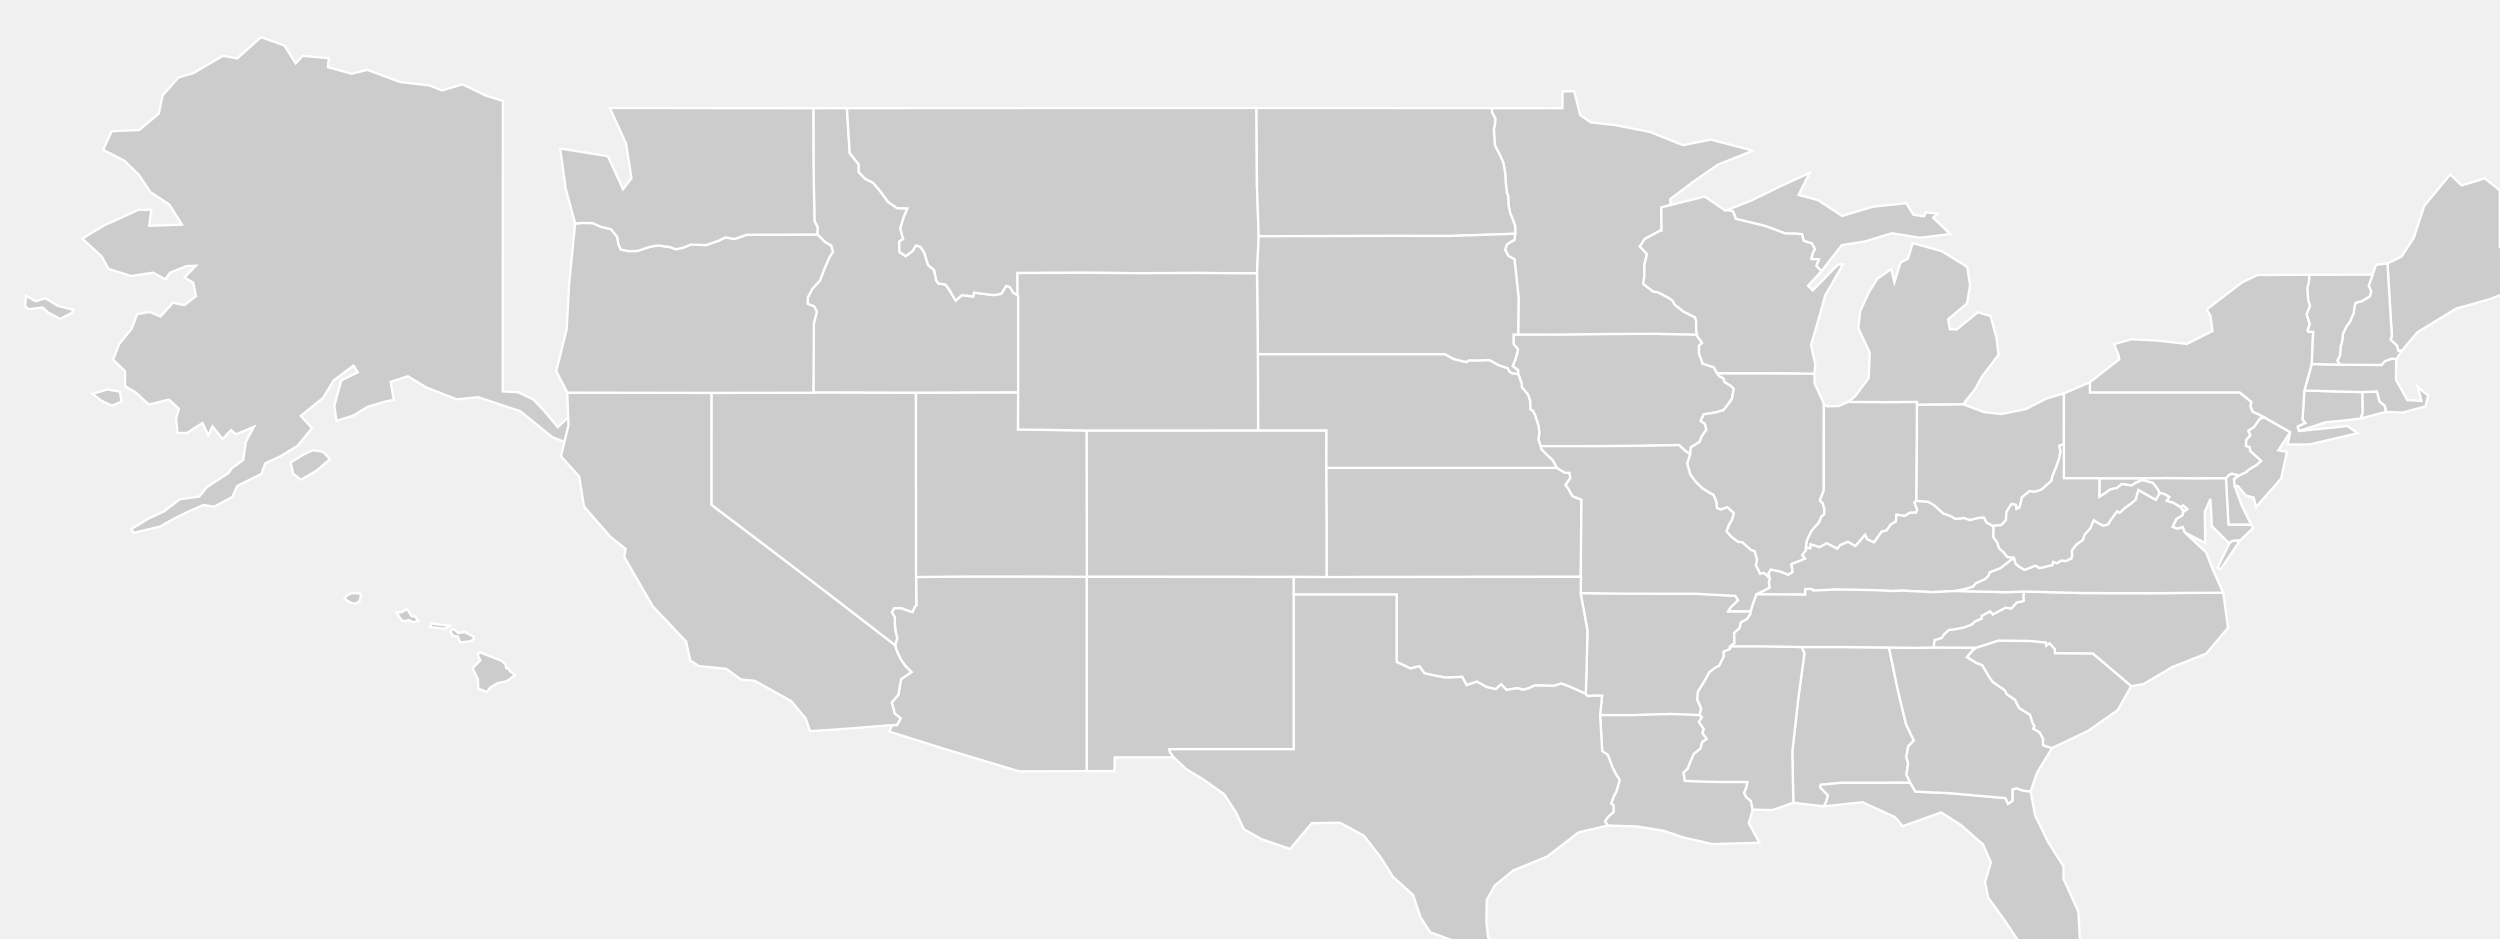
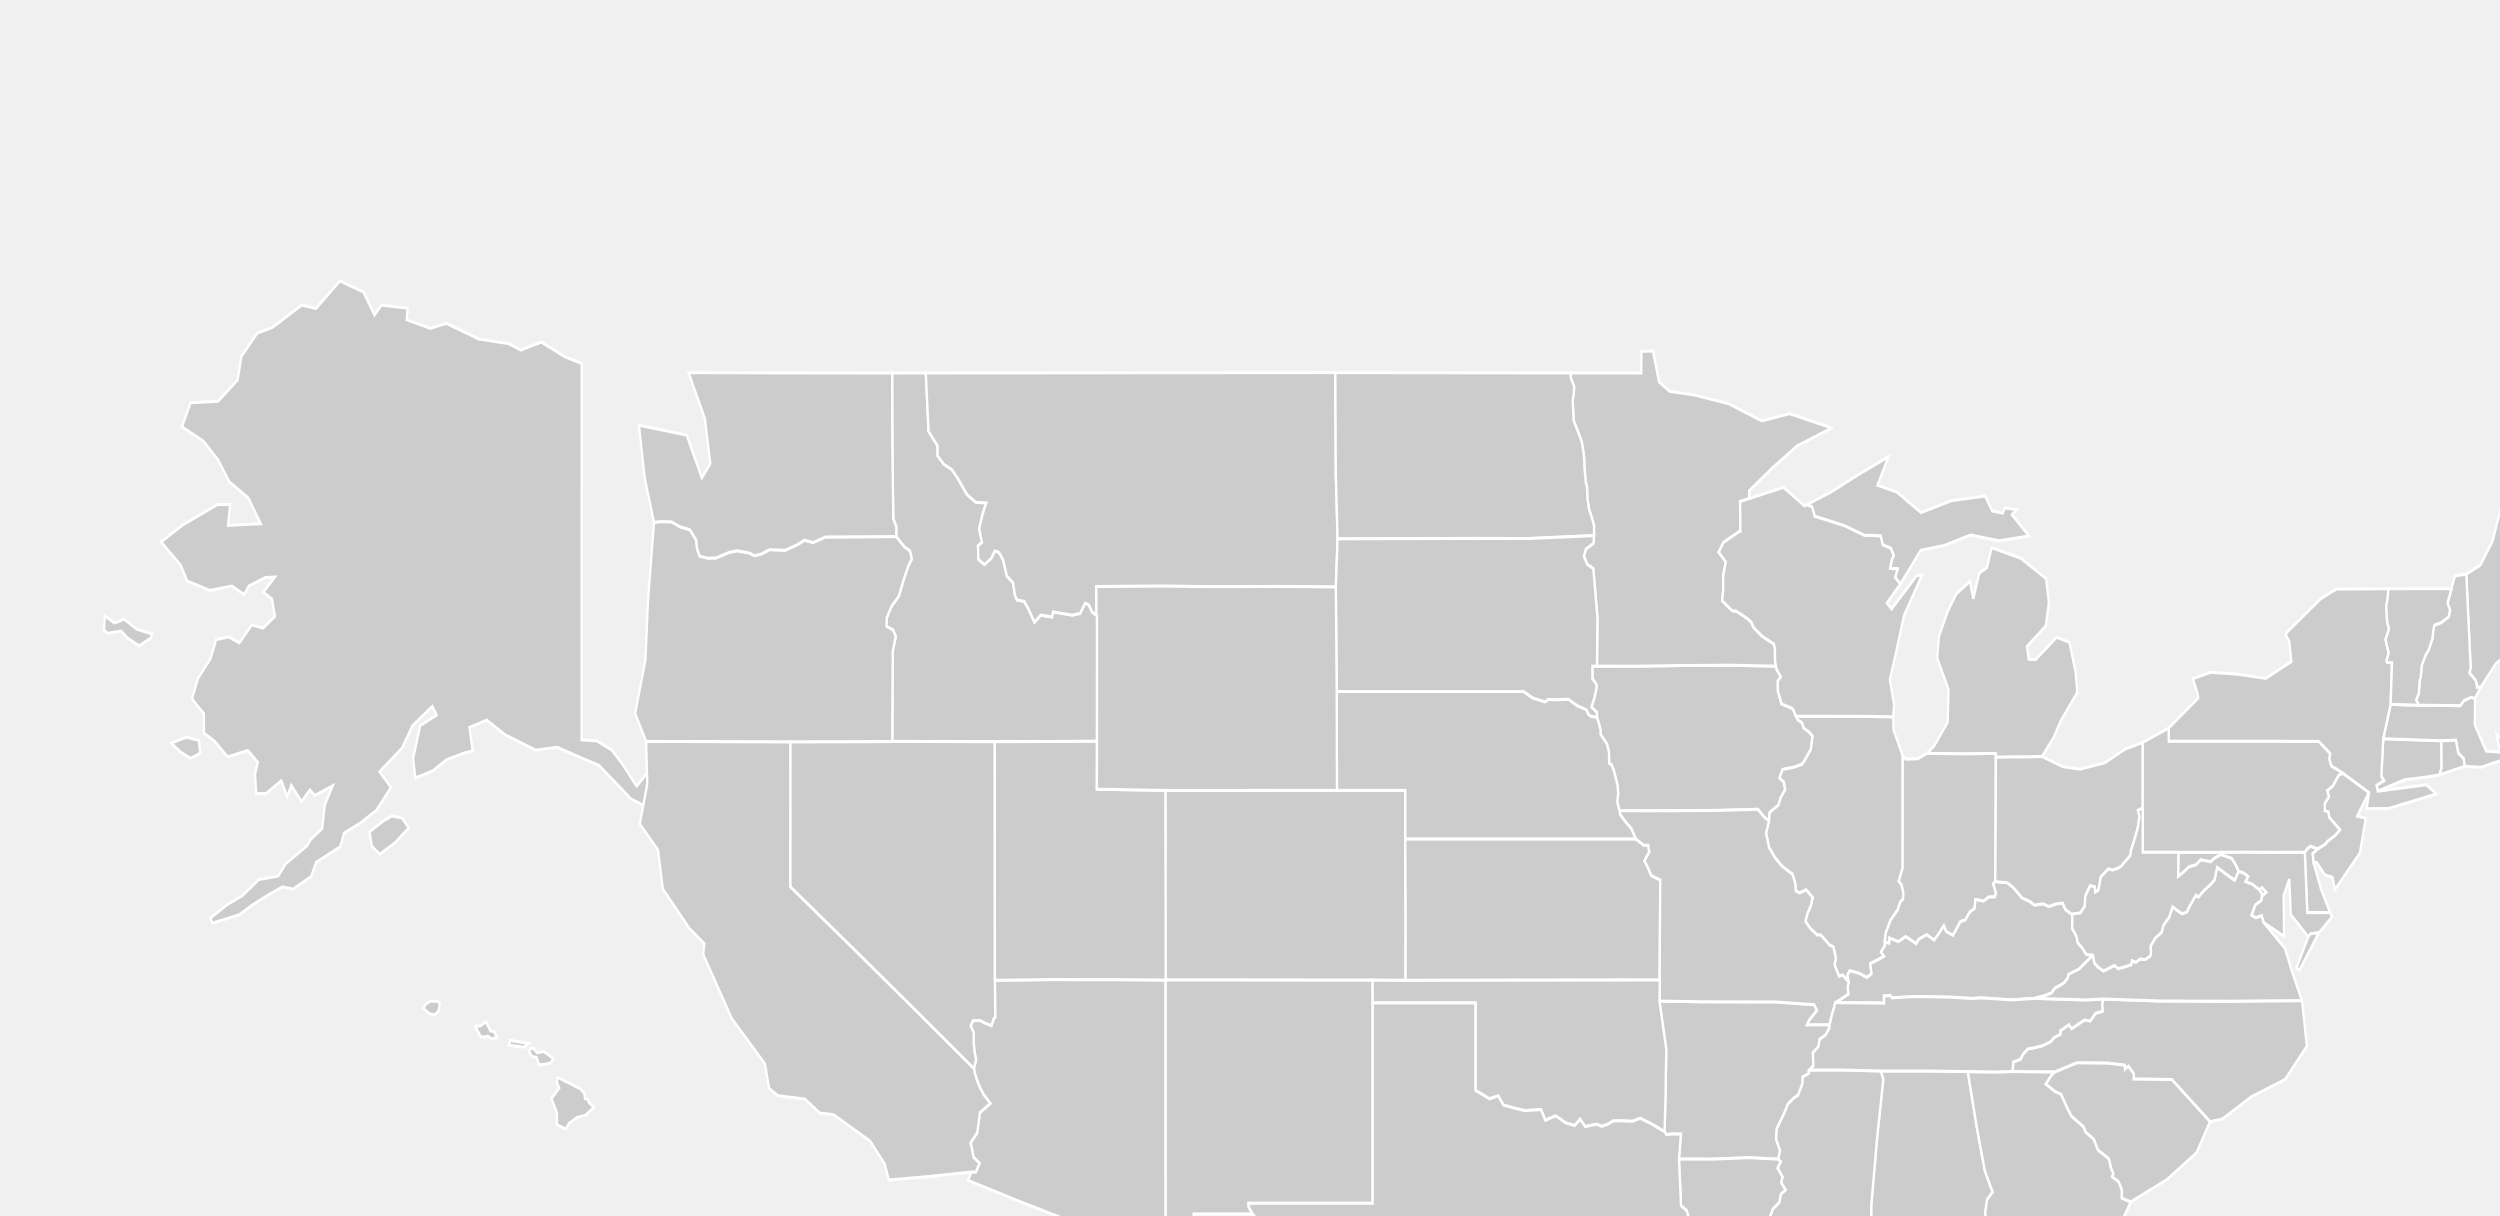
<svg xmlns="http://www.w3.org/2000/svg" xmlns:ns1="http://amcharts.com/ammap" version="1.1" id="svg59">
  <defs id="defs4">
    <style type="text/css" id="style2">
			.land
			{
				fill: #CCCCCC;
				fill-opacity: 1;
				stroke:white;
				stroke-opacity: 1;
				stroke-width:0.5;
			}
		</style>
    <ns1:ammap projection="mercator" leftLongitude="-171.798" topLatitude="71.359" rightLongitude="-67.119" bottomLatitude="18.958" />
  </defs>
-   <g id="g708" transform="matrix(1.45686,0,0,1.45686,-332.269,-386.264)">
+   <g id="g708" transform="matrix(1.456661,0,0,1.886875,-307.5596,-427.4348)">
    <path id="US-AK" title="Alaska" class="land" d="m 289.172,274.926 2.409,3.829 1.48,-1.632 5.63,0.506 -0.201,1.929 5.097,1.412 3.398,-0.829 7.018,2.606 6.407,0.768 2.564,1.056 4.433,-1.32 5.054,2.435 3.62,1.123 v 0 l -0.021,27.349 -0.018,35.045 3.281,0.165 3.246,1.538 2.324,2.408 2.96,3.555 3.239,-3.02 3.345,-1.773 1.769,2.823 2.246,2.206 3.048,2.397 2.084,3.752 3.405,5.817 5.662,3.167 0.092,3.091 -1.851,2.329 -1.83,-1.814 -2.935,-1.553 -0.943,-4.308 -4.295,-4.088 -1.794,-4.885 -3.2,-0.338 -5.294,-0.129 -3.903,-1.517 -6.887,-5.582 -3.189,-1.038 -5.828,-1.97 -4.613,0.473 -6.552,-2.561 -3.959,-2.408 -3.698,1.2 0.689,3.885 -1.84,0.356 -3.853,1.147 -2.931,1.844 -3.691,1.15 -0.477,-3.208 1.498,-5.47 3.539,-1.753 -0.915,-1.441 -4.245,3.185 -2.275,3.732 -4.8,3.905 2.437,2.617 -3.147,3.805 -3.581,2.182 -3.334,1.573 -0.826,2.261 -5.199,2.606 -1.052,2.338 -3.896,2.103 -2.285,-0.376 -3.108,1.362 -3.38,1.65 -2.769,1.609 -5.725,1.373 -0.523,-0.8 3.645,-2.244 3.26,-1.497 3.55,-2.682 4.132,-0.559 1.642,-2.041 4.616,-3.02 0.745,-1.02 2.458,-1.814 0.576,-3.955 1.695,-3.141 -3.839,1.617 -1.074,-0.918 -1.805,1.932 -2.176,-2.703 -0.897,1.914 -1.247,-2.667 -3.331,2.144 -2.045,-0.003 -0.286,-3.197 0.604,-1.997 -2.144,-1.961 -4.33,1.059 -2.811,-2.603 -2.278,-1.344 -0.014,-3.214 -2.568,-2.456 1.289,-3.367 2.716,-3.332 1.187,-3.12 2.695,-0.45 2.285,0.979 2.688,-2.973 2.419,0.535 2.539,-1.935 -0.618,-2.885 -1.865,-1.15 2.465,-2.491 -2.045,0.073 -3.535,1.409 -1.014,1.417 -2.628,-1.417 -4.712,0.723 -4.878,-1.547 -1.399,-2.626 -4.217,-3.864 4.68,-2.835 7.424,-3.361 h 2.737 l -0.452,3.447 7.032,-0.265 -2.705,-4.291 -4.097,-2.694 -2.37,-3.599 -3.196,-3.132 -4.577,-2.358 1.865,-3.985 5.909,-0.25 4.203,-3.547 0.795,-3.873 3.405,-3.87 3.246,-0.944 6.315,-3.717 3.062,0.565 5.125,-4.558 z m -55.507,53.719 2.056,1.188 2.077,-0.641 2.695,1.641 3.309,0.826 -0.275,0.67 -2.522,1.294 -2.536,-1.332 -1.268,-1.117 -2.935,0.359 -0.798,-0.544 z m 20.492,22.762 -2.045,0.856 -2.183,-1.029 -2.02,-1.509 3.288,-0.956 2.642,0.506 z m 41.881,14.819 -3.327,1.932 -1.702,-1.306 -0.516,-2.397 3.027,-1.838 1.78,-0.794 2.211,0.353 1.413,1.609 z" />
    <path id="US-AL" title="Alabama" class="land" d="m 633.772,404.196 1.911,9.17 1.739,7.248 1.053,2.26 0.647,1.292 -1.217,1.266 -0.413,2.28 0.398,1.351 -0.179,1.266 -0.203,1.169 0.468,0.909 0.359,0.838 -15.007,0.039 -4.204,0.409 -0.117,0.539 1.677,1.721 -0.39,1.396 -0.53,0.968 -6.529,-0.779 -0.234,-10.878 1.295,-11.573 1.31,-9.553 -0.53,-1.435 h 9.251 z" />
    <path id="US-AR" title="Arkansas" class="land" d="m 604.078,396.429 -0.078,0.623 -0.749,1.065 -1.287,0.727 -0.289,1.24 -1.162,0.987 0.086,2.169 -0.835,0.695 -0.14,0.591 -1.318,0.559 -0.023,1.072 -0.983,1.987 -0.85,0.416 -1.303,1.007 -0.78,1.52 -1.607,2.559 -0.164,1.734 0.85,1.916 -0.359,1.435 -6.217,-0.247 -8.034,0.24 -7.106,-0.007 0.421,-4.144 -1.7,-0.026 -1.427,0.097 -0.382,-0.481 0.211,-6.443 0.148,-7.235 -1.459,-7.975 8.947,0.11 8.135,0.019 7.761,0.006 8.385,0.461 0.608,0.942 -0.827,0.812 -0.827,0.812 -0.452,0.753 z" />
    <path id="US-AZ" title="Arizona" class="land" d="m 461.494,389.019 0.008,41.74 -14.563,0.039 -16.778,-5.046 -11.107,-3.507 0.679,-1.39 0.975,0.006 0.811,-1.448 -1.303,-1 -0.257,-1.091 -0.382,-1.286 1.435,-1.682 0.585,-3.358 2.231,-1.513 -1.396,-1.416 -0.952,-1.396 -0.608,-1.299 -0.406,-1.007 -0.148,-0.669 0.452,-1.461 -0.359,-1.468 -0.156,-1.448 0.008,-1.617 -0.655,-1.033 0.499,-0.929 h 1.552 l 1.404,0.533 1.006,0.299 0.484,-1.15 0.32,-0.253 -0.055,-6.105 11.864,-0.117 14.141,0.013 z" />
    <path id="US-CA" title="California" class="land" d="m 380.913,349.519 -0.008,24.049 13.876,10.508 13.19,10.092 12.347,9.527 0.148,0.669 0.406,1.007 0.608,1.299 0.952,1.396 1.396,1.416 -2.231,1.513 -0.585,3.358 -1.435,1.682 0.382,1.286 0.257,1.091 1.303,1 -0.811,1.448 -0.975,-0.006 -9.337,0.76 -8.362,0.559 -0.889,-2.669 -3.12,-3.767 -7.847,-4.384 -2.964,-0.273 -3.19,-2.319 -5.819,-0.565 -1.88,-1.195 -0.897,-4.079 -7.137,-7.54 -6.123,-10.599 0.257,-1.786 -3.245,-2.552 -5.686,-6.533 -1.022,-6.43 -3.916,-4.351 1.607,-6.676 -0.257,-6.995 z" />
    <path id="US-CO" title="Colorado" class="land" d="m 512.951,365.619 0.078,12.138 -0.008,11.32 -7.082,-0.026 -8.806,-0.006 -12.503,-0.006 -11.622,-0.019 h -11.513 l -0.062,-31.433 h 7.379 7.363 l 14.734,-0.013 h 7.371 14.687 l -0.016,7.793 z" />
    <path id="US-CT" title="Connecticut" class="land" d="m 735.468,349.35 0.062,4.468 -0.452,1.188 -3.245,0.409 -4.274,0.403 -5.741,1.903 -0.265,-0.987 1.599,-0.786 -0.577,-0.695 0.413,-6.248 5.632,0.156 z" />
    <path id="US-DC" title="Washington, DC" class="land" d="m 696.921,375.185 0.039,-0.461 -0.616,-0.675 0.601,-0.377 0.928,0.812 z" />
    <path id="US-DE" title="Delaware" class="land" d="m 708.956,367.256 -1.092,0.825 0.187,1.526 1.537,4.241 1.997,3.994 h -4.906 l -0.538,-10.015 0.569,-0.63 0.663,-0.357 z" />
    <path id="US-FL" title="Florida" class="land" d="m 664.192,435.097 0.959,5.157 2.8,5.748 3.307,5.215 v 2.695 l 3.198,7.04 0.312,6.085 -1.529,5.852 -3.081,1.188 -3.627,-0.818 -1.162,-2.955 -2.792,-1.559 -3.9,-5.845 -3.604,-4.994 -0.671,-3.312 1.264,-4.215 -1.693,-3.89 -4.781,-4.195 -4.196,-2.676 -8.276,2.955 -1.693,-1.968 -6.95,-3.176 -8.315,0.89 0.53,-0.968 0.39,-1.396 -1.677,-1.721 0.117,-0.539 4.204,-0.409 15.007,-0.039 1.123,1.909 7.394,0.331 11.926,1.059 0.546,1.234 0.952,-0.63 0.016,-2.461 0.889,-0.24 1.459,0.52 z" />
    <path id="US-GA" title="Georgia" class="land" d="m 652.523,404.248 -0.803,0.617 -1.178,1.409 1.981,1.227 1.279,0.455 1.373,2.332 0.874,1.305 2.558,1.741 0.507,0.916 1.747,1.188 0.858,1.741 2.348,1.468 0.523,1.656 0.437,0.805 -0.25,0.533 1.373,0.792 0.718,1.351 -0.008,1.37 0.671,0.266 1.264,0.37 -3.198,5.248 -1.404,4.059 -1.552,-0.13 -1.459,-0.52 -0.889,0.24 -0.016,2.461 -0.952,0.63 -0.546,-1.234 -11.926,-1.059 -7.394,-0.331 -1.123,-1.909 -0.359,-0.838 -0.468,-0.909 0.203,-1.169 0.179,-1.266 -0.398,-1.351 0.413,-2.28 1.217,-1.266 -0.647,-1.292 -1.053,-2.26 -1.739,-7.248 -1.911,-9.17 5.678,0.071 3.923,-0.078 z" />
    <path id="US-HI" title="Hawaii" class="land" d="m 305.323,394.172 -0.858,0.643 -1.092,-0.221 -1.326,-0.87 0.46,-0.649 1.084,-0.546 1.669,0.026 0.351,0.429 z m 11.942,3.377 0.632,0.981 -1.201,0.253 -0.757,-0.468 -0.413,0.091 -0.164,0.071 -0.952,-0.019 -1.201,-1.747 1.108,-0.097 1.178,-0.662 0.975,1.507 z m 7.418,1.981 -1.084,0.643 -3.167,-0.37 0.296,-0.766 z m 0.936,0.786 0.913,0.779 1.349,-0.24 1.903,1.039 0.039,0.507 -0.686,0.455 -2.223,0.26 -0.523,-1.273 -0.998,-0.136 -0.608,-0.831 0.304,-0.494 z m 7.722,12.482 -0.663,0.935 -1.88,-0.688 -0.07,-2.013 -1.162,-2.377 1.677,-1.708 -0.53,-0.994 0.133,-0.597 0.312,-0.104 4.657,1.825 0.827,0.766 0.148,0.825 0.569,0.104 0.265,0.565 1.092,0.779 -1.833,1.325 -1.888,0.383 z" />
    <path id="US-IA" title="Iowa" class="land" d="m 592.557,336.978 0.109,0.461 0.959,1.331 -0.663,0.636 0.023,1.754 0.304,0.747 0.468,1.318 2.402,0.799 0.718,1.266 0.429,0.63 0.866,0.422 0.351,0.89 1.162,0.662 0.757,0.708 -0.39,2.208 -1.365,1.851 -0.491,0.585 -1.685,0.474 -2.519,0.396 -0.663,1.403 0.913,0.63 0.312,1.253 -0.959,1.396 -0.491,1.227 -1.88,1.195 -0.148,1.461 -1.014,-0.669 -1.404,-1.299 -8.042,0.175 -8.463,0.058 -6.591,0.013 -6.607,-0.007 -0.484,-1.455 0.203,-1.442 -0.156,-1.396 -0.757,-2.338 -0.491,-0.974 -0.523,-0.266 -0.062,-1.89 -0.46,-1.357 -1.334,-1.546 0.016,-0.682 -0.468,-1.364 -0.328,-0.818 0.008,-0.76 -1.193,-0.922 0.593,-1.364 0.382,-1.338 0.179,-0.903 -0.944,-1.117 0.008,-2.046 0.983,-0.006 8.042,0.013 9.992,-0.11 10.748,-0.052 z" />
    <path id="US-ID" title="Idaho" class="land" d="m 446.487,328.451 0.265,0.156 -0.008,20.834 -21.949,0.071 -22.027,-0.058 0.109,-14.97 0.64,-2.409 -0.593,-1.111 -1.381,-0.572 0.016,-1.37 1.037,-1.942 1.583,-1.702 1.053,-2.786 0.991,-2.241 0.741,-1.13 -0.39,-1.325 -1.232,-0.714 -1.739,-1.689 0.062,-1.565 -0.671,-1.344 -0.211,-12.476 -0.039,-11.729 7.231,-0.013 0.593,9.67 1.942,2.416 -0.008,1.63 1.365,1.442 1.7,0.851 1.225,1.396 2.051,2.76 1.895,1.292 2.215,0.084 -0.811,1.968 -0.71,2.325 0.616,2.26 -0.858,0.565 0.078,2.241 1.31,0.864 1.451,-1.039 0.749,-1.227 0.897,0.24 0.881,1.201 0.842,2.747 1.303,1.078 0.468,2.26 0.445,0.623 1.498,0.214 0.905,1.247 1.303,2.221 1.357,-1.182 2.41,0.312 0.195,-0.844 4.157,0.533 1.685,-0.273 1.045,-1.702 0.796,0.234 0.718,1.201 z" />
    <path id="US-IL" title="Illinois" class="land" d="m 617.751,345.363 v 0.019 l 0.062,2.15 1.981,4.312 v 0 0 l -0.008,9.385 -0.008,9.216 -0.842,2.195 0.608,0.578 0.39,1.338 -0.062,1.052 -0.616,0.481 -0.53,1.292 -1.529,1.695 -1.03,2.085 -0.234,1.565 0.047,0.572 -0.835,1.072 0.632,0.727 -1.287,0.559 -1.669,0.643 0.281,1.676 -0.959,0.63 -1.778,-0.708 -1.958,-0.409 -0.499,0.74 0.289,1.156 -1.31,-1.188 -0.788,0.201 -0.944,-1.883 0.273,-1.15 -0.554,-1.864 -0.741,-0.227 -1.927,-1.695 -0.835,-0.033 -1.451,-1.091 -1.045,-1.169 0.476,-1.364 0.679,-1.137 0.413,-1.442 -1.396,-1.26 -1.388,0.507 -0.842,-0.331 -0.117,-1.312 -0.616,-1.494 -0.679,-0.364 -1.693,-1.059 -1.404,-1.344 -1.217,-1.63 -0.663,-2.383 0.647,-1.987 0.148,-1.461 1.88,-1.195 0.491,-1.227 0.959,-1.396 -0.312,-1.253 -0.913,-0.63 0.663,-1.403 2.519,-0.396 1.685,-0.474 0.491,-0.585 1.365,-1.851 0.39,-2.208 -0.757,-0.708 -1.162,-0.662 -0.351,-0.89 -0.866,-0.422 -0.429,-0.63 h 7.511 l 7.675,0.019 5.663,0.071 v -0.019 z" />
    <path id="US-IN" title="Indiana" class="land" d="m 639.794,352.097 -0.023,7.339 -0.055,7.787 -0.047,5.475 -0.421,0.37 0.601,1.604 -0.32,0.578 -1.24,0.013 -1.147,0.688 -1.739,-0.279 -0.164,1.5 -1.03,0.572 -0.967,1.338 -1.045,0.24 -1.615,2.306 -1.49,-0.662 -0.468,-0.948 -1.279,1.546 -0.811,0.857 -1.583,-0.909 -1.7,0.74 -0.554,0.747 -2.262,-1.176 -1.583,0.844 -1.895,-0.598 -0.07,0.857 -0.952,-0.201 0.234,-1.565 1.03,-2.085 1.529,-1.695 0.53,-1.292 0.616,-0.481 0.062,-1.052 -0.39,-1.338 -0.608,-0.578 0.842,-2.195 0.008,-9.216 0.008,-9.385 v 0 l 0.671,0.552 2.504,-0.045 1.989,-0.896 v 0 l 7.917,0.039 6.919,-0.039 z" />
    <path id="US-KS" title="Kansas" class="land" d="m 567.59,389.019 -6.458,0.006 -13.237,0.013 -13.244,0.013 -7.355,0.013 -7.355,0.006 -6.919,0.007 0.008,-11.32 -0.078,-12.138 h 0.016 12.854 9.571 16.918 10.132 l 1.747,1.059 0.952,-0.013 0.211,1.15 -1.03,1.468 0.554,0.753 0.913,1.656 1.934,0.747 -0.078,8.358 z" />
    <path id="US-KY" title="Kentucky" class="land" d="m 656.111,378.101 0.14,0.74 -0.078,1.611 0.874,1.208 0.359,1.176 1.069,1 0.741,0.929 1.427,0.143 -2.941,2.286 -2.293,0.896 -0.179,0.617 -0.788,0.805 -2.012,0.909 -0.655,0.74 -1.513,0.474 -2.129,0.429 -4.976,0.247 -6.482,-0.325 -2.114,0.091 -4.22,-0.208 -4.306,-0.065 -3.962,-0.039 -4.602,0.214 -0.242,-0.344 -1.459,0.013 0.023,1.195 -10.507,-0.071 1.646,-0.799 1.17,-0.63 -0.14,-1.195 0.234,-0.766 -0.289,-1.156 0.499,-0.74 1.958,0.409 1.778,0.708 0.959,-0.63 -0.281,-1.676 1.669,-0.643 1.287,-0.559 -0.632,-0.727 0.835,-1.072 -0.047,-0.572 0.952,0.201 0.07,-0.857 1.895,0.598 1.583,-0.844 2.262,1.176 0.554,-0.747 1.7,-0.74 1.583,0.909 0.811,-0.857 1.279,-1.546 0.468,0.948 1.49,0.662 1.615,-2.306 1.045,-0.24 0.967,-1.338 1.03,-0.572 0.164,-1.5 1.739,0.279 1.147,-0.688 1.24,-0.013 0.32,-0.578 -0.601,-1.604 0.421,-0.37 2.519,0.182 1.303,0.76 1.958,1.767 1.56,0.559 1.131,0.63 1.747,-0.221 1.295,0.448 1.576,-0.429 1.396,-0.13 0.585,1.091 z" />
    <path id="US-LA" title="Louisiana" class="land" d="m 593.088,418.731 0.53,0.416 -0.671,1.046 1.061,1.494 -0.296,0.896 0.944,1.24 -1.014,0.734 -0.343,1.364 -1.42,1.117 -0.663,1.507 -0.671,1.721 -0.897,0.799 0.296,1.78 6.49,0.227 6.934,0.013 -0.211,1.182 -0.491,1.163 0.468,0.896 0.975,0.818 0.257,1.169 0.133,0.701 -0.842,2.929 2.293,4.195 -10.117,0.279 -6.248,-1.429 -4.243,-1.435 -5.6,-0.909 -6.373,-0.208 -0.601,-0.929 0.749,-1.033 1.1,-0.929 0.023,-1.409 -0.538,-0.468 0.64,-1.689 0.468,-0.773 0.71,-2.598 -0.647,-0.968 -0.85,-1.624 -0.632,-1.656 -0.406,-1.111 -1.209,-0.812 -0.445,-7.722 7.106,0.007 8.034,-0.24 z" />
    <path id="US-MA" title="Massachusetts" class="land" d="m 742.722,342.304 -0.07,4.397 2.426,4.358 3.05,0.201 -0.772,-2.994 2.207,1.825 -0.585,2.338 -4.969,1.318 -3.533,-0.156 -0.203,-1.247 -1.154,-0.942 -0.546,-2.143 -3.104,0.091 -6.848,-0.188 -5.632,-0.156 1.583,-5.689 6.068,0.136 8.892,0.071 0.757,-0.818 1.56,-0.565 z" />
    <path id="US-MD" title="Maryland" class="land" d="m 706.14,367.827 0.538,10.015 h 4.906 l 0.413,0.708 -2.839,2.663 -1.708,0.117 -0.577,0.526 -3.744,-3.708 -0.312,-5.871 -1.217,2.76 0.101,6.741 -4.399,-2.306 -0.429,-1.098 -1.201,0.338 -0.975,-0.422 0.835,-1.741 1.256,-0.734 0.133,-0.63 0.952,-0.701 -0.928,-0.812 -0.601,0.377 -1.365,-0.87 -1.56,-0.474 0.546,-0.851 -0.975,-0.591 -1.084,-0.266 -0.577,-1.007 -0.897,-1.13 -2.27,-0.63 -1.42,0.604 -0.803,0.585 -2.168,-0.318 -0.991,0.825 -1.451,0.318 -1.264,0.909 -1.131,0.701 0.062,-4.007 6.825,0.006 2.332,-0.013 5.218,-0.033 6.295,0.039 z" />
    <path id="US-ME" title="Maine" class="land" d="m 743.97,340.427 -0.78,0.084 -0.343,-1.169 -1.349,-1.24 0.273,-0.831 -0.944,-15.541 3.034,-1.513 2.613,-3.975 2.246,-6.878 5.608,-6.761 2.449,2.364 4.93,-1.526 3.268,2.591 -0.008,12.073 4.813,4.91 0.101,3.669 -7.16,2.721 -7.145,2.007 -8.346,5.092 z" />
    <path id="US-MI" title="Michigan" class="land" d="m 641.736,310.74 v 0 l 2.457,0.273 v 0 l -0.936,0.877 3.658,3.514 -6.482,0.792 -0.25,-0.039 -5.788,-0.929 -5.741,1.754 -5,0.786 -4.321,5.54 -0.187,-0.058 -0.008,0.013 -0.983,-1.02 0.546,-1.396 -1.622,-0.078 0.335,-1.416 0.445,-0.701 -0.647,-1.227 -1.739,-0.559 -0.406,-1.442 -1.435,-0.11 -2.083,-0.013 -4.243,-1.585 -6.435,-1.578 -0.593,-1.598 -1.154,-0.292 -0.008,-0.026 -0.452,0.182 -0.062,-0.045 0.062,0.045 5.678,-2.267 5.905,-2.903 6.49,-2.981 -2.363,4.741 4.173,1.137 5.179,3.39 6.529,-1.974 7.231,-0.779 1.544,2.487 2.246,0.357 z m 15.733,30.498 v 0 l -0.187,0.11 -3.463,4.566 -1.615,2.89 v 0 l -2.519,3.163 v 0 l -2.777,0.071 h -3.346 l -3.767,0.058 -0.008,-0.643 -6.919,0.039 -7.917,-0.039 v 0 0 l 1.49,-1.13 2.987,-4.007 0.203,-5.481 -2.441,-5.189 0.367,-3.591 1.919,-4.189 1.833,-2.884 2.941,-2.065 0.686,2.897 1.303,-4.267 1.622,-0.883 1.03,-3.319 6.256,1.747 5.444,3.39 0.601,3.923 -0.671,3.903 -4.048,3.397 0.374,2.13 1.459,0.071 4.563,-3.721 2.722,0.851 1.326,4.897 0.367,3.429 z" />
    <path id="US-MN" title="Minnesota" class="land" d="m 604.538,297.491 v 0.006 l -7.504,3 -5.226,3.611 -4.992,3.78 -0.023,1.312 -1.934,0.494 0.078,4.962 -0.234,-0.006 -1.817,0.974 -1.568,0.838 -1.053,1.611 1.544,1.637 -0.554,2.189 -0.008,2.338 -0.226,1.896 2.145,1.65 0.881,0.078 2.379,1.221 0.827,0.578 0.515,0.916 1.856,1.461 2.48,1.26 0.242,0.701 0.016,2.033 0.195,0.948 -9.649,-0.156 -10.748,0.052 -9.992,0.11 -8.042,-0.013 0.101,-7.917 -0.897,-8.255 -1.287,-0.675 -0.725,-1.344 0.398,-1.188 1.646,-0.974 0.125,-1.279 0.008,-1.598 -0.46,-1.344 -0.616,-1.435 -0.359,-1.805 -0.086,-2.033 -0.25,-0.487 -0.304,-2.637 -0.031,-1.208 -0.14,-1.078 -0.367,-1.838 -0.889,-1.87 -0.858,-1.669 -0.125,-1.669 -0.094,-1.799 0.25,-1.176 0.047,-1.078 -0.686,-1.338 -0.109,-0.916 15.226,0.013 0.023,-3.591 2.488,-0.052 1.303,5.124 2.293,1.572 5.14,0.565 7.504,1.474 7.137,2.845 5.959,-1.195 z" />
    <path id="US-MO" title="Missouri" class="land" d="m 591.075,362.683 -0.647,1.987 0.663,2.383 1.217,1.63 1.404,1.344 1.693,1.059 0.679,0.364 0.616,1.494 0.117,1.312 0.842,0.331 1.388,-0.507 1.396,1.26 -0.413,1.442 -0.679,1.137 -0.476,1.364 1.045,1.169 1.451,1.091 0.835,0.033 1.927,1.695 0.741,0.227 0.554,1.864 -0.273,1.15 0.944,1.883 0.788,-0.201 1.31,1.188 -0.234,0.766 0.14,1.195 -1.17,0.63 -1.646,0.799 -0.195,0.734 -0.445,1.078 -0.569,1.844 h -4.805 l 0.452,-0.753 0.827,-0.812 0.827,-0.812 -0.608,-0.942 -8.385,-0.461 -7.761,-0.006 -8.135,-0.019 -8.947,-0.11 0.086,-3.494 h -0.039 l 0.055,-8.222 0.078,-8.358 -1.934,-0.747 -0.913,-1.656 -0.554,-0.753 1.03,-1.468 -0.211,-1.15 -0.952,0.013 -1.747,-1.059 -0.959,-1.708 -1.139,-1.026 -1.24,-1.266 -0.148,-0.662 6.607,0.007 6.591,-0.013 8.463,-0.058 8.042,-0.175 1.404,1.299 z" />
    <path id="US-MS" title="Mississippi" class="land" d="m 615.076,404.099 0.53,1.435 -1.31,9.553 -1.295,11.573 0.234,10.878 -4.508,1.585 -4.228,-0.11 -0.133,-0.701 -0.257,-1.169 -0.975,-0.818 -0.468,-0.896 0.491,-1.163 0.211,-1.182 -6.934,-0.013 -6.49,-0.227 -0.296,-1.78 0.897,-0.799 0.671,-1.721 0.663,-1.507 1.42,-1.117 0.343,-1.364 1.014,-0.734 -0.944,-1.24 0.296,-0.896 -1.061,-1.494 0.671,-1.046 -0.53,-0.416 0.359,-1.435 -0.85,-1.916 0.164,-1.734 1.607,-2.559 0.78,-1.52 1.303,-1.007 0.85,-0.416 0.983,-1.987 0.023,-1.072 1.318,-0.559 0.14,-0.591 h 7.246 z" />
    <path id="US-MT" title="Montana" class="land" d="m 498.412,315.877 -0.374,7.975 -12.269,-0.091 -13.252,0.045 -11.443,-0.091 -14.485,0.058 0.031,4.371 -0.133,0.305 -0.803,-0.474 -0.718,-1.201 -0.796,-0.234 -1.045,1.702 -1.685,0.273 -4.157,-0.533 -0.195,0.844 -2.41,-0.312 -1.357,1.182 -1.303,-2.221 -0.905,-1.247 -1.498,-0.214 -0.445,-0.623 -0.468,-2.26 -1.303,-1.078 -0.842,-2.747 -0.881,-1.201 -0.897,-0.24 -0.749,1.227 -1.451,1.039 -1.31,-0.864 -0.078,-2.241 0.858,-0.565 -0.616,-2.26 0.71,-2.325 0.811,-1.968 -2.215,-0.084 -1.895,-1.292 -2.051,-2.76 -1.225,-1.396 -1.7,-0.851 -1.365,-1.442 0.008,-1.63 -1.942,-2.416 -0.593,-9.67 21.988,-0.013 21.988,-0.013 21.98,-0.013 21.996,-0.013 0.109,16.775 z" />
    <path id="US-NC" title="North Carolina" class="land" d="m 705.555,392.435 1.03,7.547 -4.68,5.533 -7.215,2.851 -6.295,3.715 -2.605,0.429 -8.229,-6.988 -8.167,-0.071 0.016,-0.864 -1.147,-1.26 -0.741,0.494 -0.062,-0.662 -3.44,-0.344 -6.786,-0.058 -3.97,1.273 -0.741,0.221 -9.149,-0.058 0.164,-1.578 1.552,-0.468 0.507,-0.805 1.045,-0.903 1.49,-0.201 1.732,-0.344 1.685,-0.649 0.725,-0.662 1.404,-0.598 -0.039,-0.546 1.849,-1.02 0.593,0.662 2.714,-1.422 1.271,0.149 1.131,-1.273 1.498,-0.325 -0.078,-1.085 0.187,-0.948 12.41,0.325 14.656,0.039 7.784,-0.065 z" />
    <path id="US-ND" title="North Dakota" class="land" d="m 548.417,288.36 0.109,0.916 0.686,1.338 -0.047,1.078 -0.25,1.176 0.094,1.799 0.125,1.669 0.858,1.669 0.889,1.87 0.367,1.838 0.14,1.078 0.031,1.208 0.304,2.637 0.25,0.487 0.086,2.033 0.359,1.805 0.616,1.435 0.46,1.344 -0.008,1.598 -13.993,0.481 -11.95,-0.019 -15.085,0.039 -14.048,0.039 -0.374,-10.787 -0.109,-16.775 25.475,0.026 z" />
    <path id="US-NE" title="Nebraska" class="land" d="m 554.111,345.428 0.328,0.818 0.468,1.364 -0.016,0.682 1.334,1.546 0.46,1.357 0.062,1.89 0.523,0.266 0.491,0.974 0.757,2.338 0.156,1.396 -0.203,1.442 0.484,1.455 0.148,0.662 1.24,1.266 1.139,1.026 0.959,1.708 h -10.132 -16.918 -9.571 -12.854 -0.016 v -0.253 l 0.016,-7.793 h -14.687 l -0.055,-16.392 h 14.36 11.037 14.75 l 1.903,1.052 2.707,0.662 0.632,-0.383 1.747,0.033 2.629,-0.084 1.903,1.072 2.02,0.695 0.335,0.688 0.624,0.396 z" />
    <path id="US-NH" title="New Hampshire" class="land" d="m 743.97,340.427 -1.248,1.877 -0.874,-0.162 -1.56,0.565 -0.757,0.818 -8.892,-0.071 -0.585,-0.864 0.577,-1.078 0.179,-2.195 0.226,-0.526 0.25,-1.987 0.803,-1.682 0.608,-0.734 0.874,-2.013 0.164,-1.364 0.25,-0.831 1.42,-0.409 1.646,-0.994 0.289,-1.065 -0.546,-1.227 0.866,-2.345 -0.016,-0.007 0.741,-2.13 2.441,-0.273 0.944,15.541 -0.273,0.831 1.349,1.24 0.343,1.169 z" />
    <path id="US-NJ" title="New Jersey" class="land" d="m 719.938,357.923 -2.535,3.923 1.849,0.344 -1.271,5.748 -5.351,6.072 -0.554,-2.02 -1.615,-0.409 -1.763,-2.065 -0.647,0.091 -0.187,-1.526 1.092,-0.825 1.505,-0.727 0.53,-0.5 1.739,-1.052 0.952,-0.87 -2.317,-2.072 -0.133,-0.851 -0.796,-0.247 0.031,-1.292 0.866,-0.987 -0.398,-1.052 1.178,-0.708 1.287,-1.818 0.897,-0.357 z" />
    <path id="US-NM" title="New Mexico" class="land" d="m 505.939,389.051 0.016,3.773 v 19.549 13.664 h -6.833 -13.237 -6.622 l 0.078,0.61 0.819,1.15 h -12.659 l -0.094,2.949 -5.905,0.013 -0.008,-41.74 h 11.513 l 11.622,0.019 12.503,0.006 z" />
    <path id="US-NV" title="Nevada" class="land" d="m 424.796,349.513 0.023,39.552 0.055,6.105 -0.32,0.253 -0.484,1.15 -1.006,-0.299 -1.404,-0.533 h -1.552 l -0.499,0.929 0.655,1.033 -0.008,1.617 0.156,1.448 0.359,1.468 -0.452,1.461 -12.347,-9.527 -13.19,-10.092 -13.876,-10.508 0.008,-24.049 21.855,-0.039 v -0.026 z" />
    <path id="US-NY" title="New York" class="land" d="m 724.572,343.317 -1.583,5.689 -0.413,6.248 0.577,0.695 -1.599,0.786 0.265,0.987 10.413,-1.085 2.184,1.533 -10.304,2.416 -4.688,0.019 0.515,-2.682 -5.639,-3.202 -1.186,-0.578 -1.256,-0.565 -0.476,-1.182 0.195,-0.903 -0.874,-0.74 -1.599,-1.286 -9.992,-0.013 h -10.717 -11.474 v -2.228 l 6.326,-4.936 -0.14,-0.799 v -0.019 l -1.006,-2.416 3.83,-1.059 5.788,0.312 6.022,0.695 5.515,-2.773 -0.437,-3.293 -0.835,-1.318 -0.023,-0.013 v 0 l 0.023,0.013 7.613,-5.832 3.323,-1.585 11.177,-0.058 -0.156,1.747 -0.289,1.104 0.172,2.539 0.406,1.299 -0.741,1.76 0.679,2.215 -0.468,1.227 0.133,0.318 1.053,0.065 z" />
    <path id="US-OH" title="Ohio" class="land" d="m 671.337,360.495 -1.014,0.409 0.304,1.02 -0.335,1.838 -0.764,2.078 -0.71,1.715 -0.125,0.818 -2.005,1.805 -0.842,0.383 -0.998,0.221 -0.889,-0.175 -1.638,1.357 -0.296,1.416 -0.234,0.766 -0.655,0.312 -0.094,-0.877 -0.991,-0.188 -1.037,1.702 -0.117,1.728 -0.959,1.085 -1.825,0.195 -1.373,-0.747 -0.585,-1.091 -1.396,0.13 -1.576,0.429 -1.295,-0.448 -1.747,0.221 -1.131,-0.63 -1.56,-0.559 -1.958,-1.767 -1.303,-0.76 -2.519,-0.182 0.047,-5.475 0.055,-7.787 0.023,-7.339 3.767,-0.065 h 3.346 l 2.777,-0.071 v 0 0 l 4.532,1.689 3.674,0.416 5.327,-1.078 4.352,-2.267 3.783,-1.104 z" />
    <path id="US-OK" title="Oklahoma" class="land" d="m 567.543,392.513 1.459,7.975 -0.148,7.235 -0.211,6.443 -3.167,-1.435 -2.067,-0.786 -1.669,0.5 -2.59,-0.078 -1.529,0.013 -1.256,0.598 -1.232,0.305 -1.076,-0.357 -2.457,0.39 -1.115,-1.221 -1.147,1.059 -2.005,-0.474 -2.067,-1.143 -2.207,0.74 -0.967,-1.773 -3.424,0.175 -2.192,-0.396 -2.465,-0.526 -1.092,-1.533 -1.934,0.494 -1.201,-0.597 -1.755,-0.799 v -7.112 -7.384 h -7.355 -7.363 -7.355 l -0.016,-3.773 7.082,0.026 6.919,-0.007 7.355,-0.006 7.355,-0.013 13.244,-0.013 13.237,-0.013 6.458,-0.006 h 0.039 z" />
    <path id="US-OR" title="Oregon" class="land" d="m 403.603,315.494 1.739,1.689 1.232,0.714 0.39,1.325 -0.741,1.13 -0.991,2.241 -1.053,2.786 -1.583,1.702 -1.037,1.942 -0.016,1.37 1.381,0.572 0.593,1.111 -0.64,2.409 -0.109,14.97 v 0.026 l -21.855,0.039 -31.005,-0.059 -2.363,-4.624 2.231,-8.962 0.515,-9.599 1.31,-13.145 1.529,-0.117 2.246,0.039 1.786,0.805 2.137,0.5 1.365,1.682 0.195,1.468 0.546,1.227 1.7,0.331 1.802,-0.026 2.847,-0.922 1.669,-0.279 2.629,0.377 1.154,0.455 1.544,-0.312 1.677,-0.701 3.315,0.11 2.73,-0.961 1.435,-0.714 1.88,0.383 2.636,-0.916 z" />
    <path id="US-PA" title="Pennsylvania" class="land" d="m 714.299,354.721 -0.897,0.357 -1.287,1.818 -1.178,0.708 0.398,1.052 -0.866,0.987 -0.031,1.292 0.796,0.247 0.133,0.851 2.317,2.072 -0.952,0.87 -1.739,1.052 -0.53,0.5 -1.505,0.727 -1.583,-0.416 -0.663,0.357 -0.569,0.63 -6.474,0.019 -6.295,-0.039 -5.218,0.033 -2.332,0.013 -6.825,-0.006 h -7.66 v -7.352 l 0.016,-10.878 h 0.008 l 5.546,-2.377 0.016,-0.013 v 2.228 h 11.474 10.717 l 9.992,0.013 1.599,1.286 0.874,0.74 -0.195,0.903 0.476,1.182 1.256,0.565 z" />
    <path id="US-RI" title="Rhode Island" class="land" d="m 740.476,353.591 -5.398,1.416 0.452,-1.188 -0.062,-4.468 3.104,-0.091 0.546,2.143 1.154,0.942 z" />
    <path id="US-SC" title="South Carolina" class="land" d="m 685.79,412.509 -2.886,5.137 -6.419,4.488 -7.691,3.656 -1.264,-0.37 -0.671,-0.266 0.008,-1.37 -0.718,-1.351 -1.373,-0.792 0.25,-0.533 -0.437,-0.805 -0.523,-1.656 -2.348,-1.468 -0.858,-1.741 -1.747,-1.188 -0.507,-0.916 -2.558,-1.741 -0.874,-1.305 -1.373,-2.332 -1.279,-0.455 -1.981,-1.227 1.178,-1.409 0.803,-0.617 0.741,-0.221 3.97,-1.273 6.786,0.058 3.44,0.344 0.062,0.662 0.741,-0.494 1.147,1.26 -0.016,0.864 8.167,0.071 z" />
    <path id="US-SD" title="South Dakota" class="land" d="m 554.127,336.972 -0.983,0.006 -0.008,2.046 0.944,1.117 -0.179,0.903 -0.382,1.338 -0.593,1.364 1.193,0.922 -0.008,0.76 -1.24,-0.117 -0.624,-0.396 -0.335,-0.688 -2.02,-0.695 -1.903,-1.072 -2.629,0.084 -1.747,-0.033 -0.632,0.383 -2.707,-0.662 -1.903,-1.052 h -14.75 -11.037 -14.36 l -0.187,-17.327 0.374,-7.975 14.048,-0.039 15.085,-0.039 11.95,0.019 13.993,-0.481 -0.125,1.279 -1.646,0.974 -0.398,1.188 0.725,1.344 1.287,0.675 0.897,8.255 z" />
    <path id="US-TN" title="Tennessee" class="land" d="m 648.132,392.065 10.943,0.26 3.728,-0.149 -0.187,0.948 0.078,1.085 -1.498,0.325 -1.131,1.273 -1.271,-0.149 -2.714,1.422 -0.593,-0.662 -1.849,1.02 0.039,0.546 -1.404,0.598 -0.725,0.662 -1.685,0.649 -1.732,0.344 -1.49,0.201 -1.045,0.903 -0.507,0.805 -1.552,0.468 -0.164,1.578 -3.923,0.078 -5.678,-0.071 -9.446,-0.097 h -9.251 l -8.065,-0.162 h -7.246 l 0.835,-0.695 -0.086,-2.169 1.162,-0.987 0.289,-1.24 1.287,-0.727 0.749,-1.065 0.078,-0.623 0.569,-1.844 0.445,-1.078 0.195,-0.734 10.507,0.071 -0.023,-1.195 1.459,-0.013 0.242,0.344 4.602,-0.214 3.962,0.039 4.306,0.065 4.22,0.208 2.114,-0.091 6.482,0.325 z" />
    <path id="US-TX" title="Texas" class="land" d="m 568.643,414.165 0.382,0.481 1.427,-0.097 1.7,0.026 -0.421,4.144 0.445,7.722 1.209,0.812 0.406,1.111 0.632,1.656 0.85,1.624 0.647,0.968 -0.71,2.598 -0.468,0.773 -0.64,1.689 0.538,0.468 -0.023,1.409 -1.1,0.929 -0.749,1.033 0.601,0.929 -6.279,1.468 -6.692,5.17 -7.309,2.994 -4.017,3.293 -1.693,3.091 -0.07,4.722 0.367,3.267 1.396,2.306 -2.87,0.208 -5.226,-1.494 -5.733,-2.104 -2.059,-3.202 -1.622,-4.799 -4.337,-3.923 -2.543,-4.066 -3.689,-4.767 -5.187,-2.793 -6.014,0.136 -4.641,5.52 -6.1,-2.091 -3.806,-2.111 -1.825,-3.864 -2.441,-3.689 -4.376,-3.124 -3.76,-2.254 -2.683,-2.533 -0.819,-1.15 -0.078,-0.61 h 6.622 13.237 6.833 v -13.664 -19.549 h 7.355 7.363 7.355 v 7.384 7.112 l 1.755,0.799 1.201,0.597 1.934,-0.494 1.092,1.533 2.465,0.526 2.192,0.396 3.424,-0.175 0.967,1.773 2.207,-0.74 2.067,1.143 2.005,0.474 1.147,-1.059 1.115,1.221 2.457,-0.39 1.076,0.357 1.232,-0.305 1.256,-0.598 1.529,-0.013 2.59,0.078 1.669,-0.5 2.067,0.786 z" />
    <path id="US-UT" title="Utah" class="land" d="m 461.432,357.585 0.062,31.433 -10.67,-0.058 -14.141,-0.013 -11.864,0.117 -0.023,-39.552 21.949,-0.071 -0.031,7.936 z" />
    <path id="US-VA" title="Virginia" class="land" d="m 703.434,387.7 2.114,4.734 -7.894,0.039 -7.784,0.065 -14.656,-0.039 -12.41,-0.331 -3.728,0.149 -10.936,-0.26 2.122,-0.429 1.513,-0.468 0.655,-0.74 2.012,-0.909 0.78,-0.805 0.179,-0.617 2.293,-0.896 2.941,-2.286 0.328,1.305 0.827,0.695 1.115,0.617 2.317,-0.922 0.881,0.539 2.746,-0.643 0.156,-0.688 0.835,0.273 0.913,-0.559 1.022,0.11 1.17,-0.591 0.156,-0.701 -0.117,-0.903 0.998,-1.338 1.42,-1.013 0.359,-1.143 1.264,-1.383 0.702,-1.695 0.975,0.604 1.092,0.559 1.053,-0.299 0.351,-0.708 0.725,-0.968 0.819,-1.111 0.53,0.325 1.092,-1.013 1.443,-1.026 0.913,-0.779 0.577,-2.098 3.76,2.137 0.827,-1.481 1.076,0.266 0.975,0.591 -0.538,0.844 1.552,0.474 1.373,0.877 0.608,0.669 -0.031,0.461 -0.133,0.63 -1.256,0.734 -0.835,1.734 0.975,0.422 1.193,-0.338 0.429,1.091 4.633,4.332 1.42,3.676 z m 5.725,-6.488 -1.708,0.117 -0.577,0.526 -2.519,5.196 0.671,0.305 z" />
    <path id="US-VT" title="Vermont" class="land" d="m 730.64,343.453 -6.068,-0.136 0.312,-6.897 -1.053,-0.065 -0.133,-0.318 0.468,-1.227 -0.679,-2.215 0.741,-1.76 -0.406,-1.299 -0.172,-2.539 0.289,-1.104 0.156,-1.747 13.549,-0.013 0.016,0.007 -0.866,2.345 0.546,1.227 -0.289,1.065 -1.646,0.994 -1.42,0.409 -0.25,0.831 -0.164,1.364 -0.874,2.013 -0.608,0.734 -0.803,1.682 -0.25,1.987 -0.226,0.526 -0.179,2.195 -0.577,1.078 z" />
    <path id="US-WA" title="Washington" class="land" d="m 402.745,288.38 0.039,11.729 0.211,12.476 0.671,1.344 -0.062,1.565 -15.179,0.065 -2.636,0.916 -1.88,-0.383 -1.435,0.714 -2.73,0.961 -3.315,-0.11 -1.677,0.701 -1.544,0.312 -1.154,-0.455 -2.629,-0.377 -1.669,0.279 -2.847,0.922 -1.802,0.026 -1.7,-0.331 -0.546,-1.227 -0.195,-1.468 -1.365,-1.682 -2.137,-0.5 -1.786,-0.805 -2.246,-0.039 -1.529,0.117 -2.012,-7.391 -1.217,-8.709 10.249,1.656 3.26,7.079 1.817,-2.37 -1.178,-7.456 -3.487,-7.618 21.855,0.039 z" />
    <path id="US-WI" title="Wisconsin" class="land" d="m 598.61,310.357 0.062,0.045 0.46,-0.182 0.008,0.026 1.154,0.292 0.593,1.598 6.435,1.578 4.243,1.585 2.083,0.013 1.427,0.117 0.406,1.442 1.739,0.559 0.655,1.221 -0.452,0.701 -0.335,1.416 1.622,0.078 -0.546,1.396 0.983,1.02 0.008,-0.013 0.187,0.065 -0.07,0.084 -2.878,3.104 0.998,1.013 5.405,-5.553 1.108,-0.033 -3.822,6.631 -1.661,5.929 -1.396,4.76 0.92,4.085 -0.195,2.026 h -0.023 v 0.019 l -5.663,-0.071 -7.675,-0.019 h -7.511 l -0.718,-1.266 -2.402,-0.799 -0.468,-1.318 -0.304,-0.747 -0.023,-1.754 0.663,-0.636 -0.959,-1.331 -0.109,-0.461 -0.195,-0.948 -0.016,-2.033 -0.242,-0.701 -2.48,-1.26 -1.856,-1.461 -0.515,-0.916 -0.827,-0.578 -2.379,-1.221 -0.881,-0.078 -2.145,-1.65 0.226,-1.896 0.008,-2.338 0.554,-2.189 -1.544,-1.637 1.053,-1.611 1.568,-0.838 1.817,-0.974 0.234,0.006 -0.078,-4.962 1.934,-0.494 v 0 l 7.371,-1.857 z" />
    <path id="US-WV" title="West Virginia" class="land" d="m 678.996,367.847 -0.062,4.007 1.131,-0.701 1.264,-0.909 1.451,-0.318 0.991,-0.825 2.168,0.318 0.803,-0.585 1.42,-0.604 2.27,0.63 0.897,1.13 0.577,1.007 -0.819,1.481 -3.76,-2.137 -0.577,2.098 -0.92,0.786 -1.435,1.02 -1.092,1.013 -0.53,-0.325 -0.819,1.111 -0.725,0.968 -0.359,0.708 -1.053,0.305 -1.092,-0.559 -0.975,-0.604 -0.71,1.695 -1.256,1.383 -0.367,1.143 -1.42,1.013 -0.998,1.331 0.125,0.909 -0.164,0.701 -1.162,0.597 -1.03,-0.11 -0.905,0.559 -0.835,-0.273 -0.164,0.688 -2.738,0.643 -0.889,-0.539 -2.317,0.922 -1.115,-0.617 -0.835,-0.695 -0.328,-1.305 -1.427,-0.143 -0.741,-0.929 -1.069,-1 -0.359,-1.176 -0.874,-1.208 0.078,-1.611 -0.14,-0.74 1.825,-0.195 0.959,-1.085 0.117,-1.728 1.037,-1.702 0.991,0.188 0.094,0.877 0.655,-0.312 0.234,-0.766 0.296,-1.416 1.638,-1.357 0.889,0.175 0.998,-0.221 0.842,-0.383 2.005,-1.805 0.125,-0.818 0.71,-1.715 0.764,-2.078 0.335,-1.838 -0.304,-1.02 1.014,-0.409 v 7.352 z" />
    <path id="US-WY" title="Wyoming" class="land" d="m 498.037,323.853 0.187,17.327 0.055,16.392 h -7.371 l -14.734,0.013 h -7.363 -7.379 l -14.719,-0.208 0.031,-7.936 0.008,-20.834 -0.265,-0.156 0.133,-0.305 -0.031,-4.371 14.485,-0.058 11.443,0.091 13.252,-0.045 z" />
  </g>
</svg>
